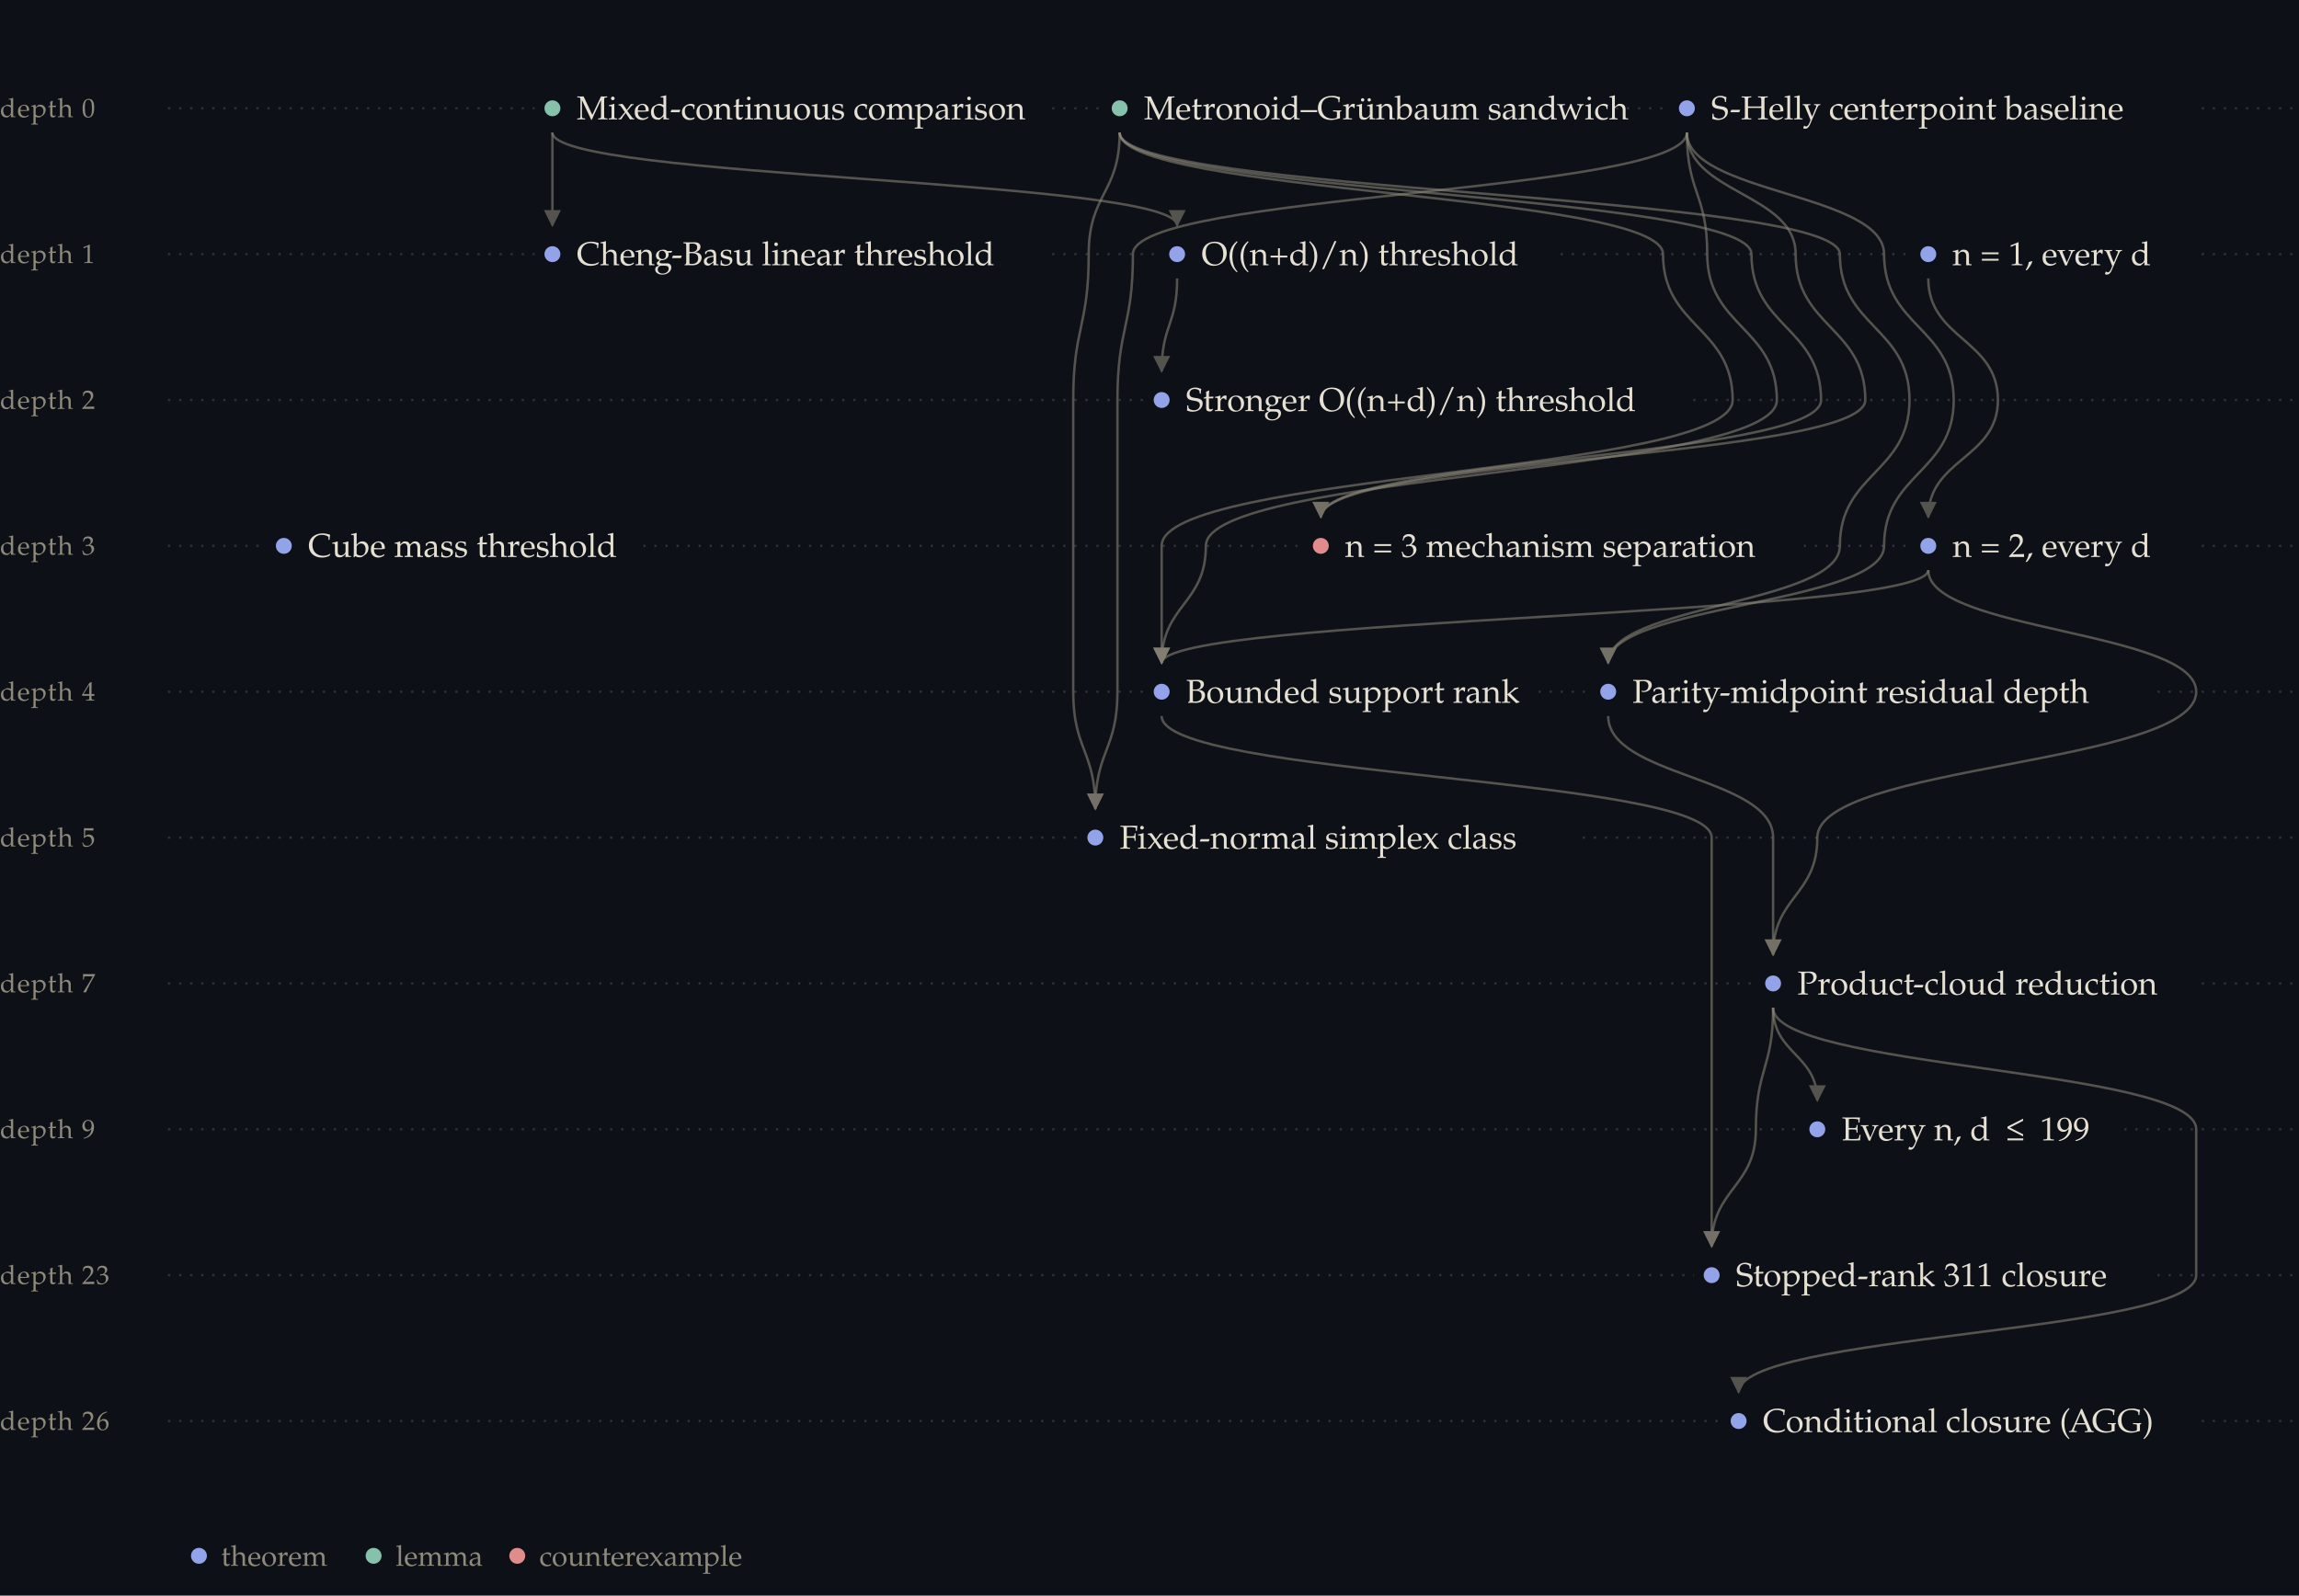
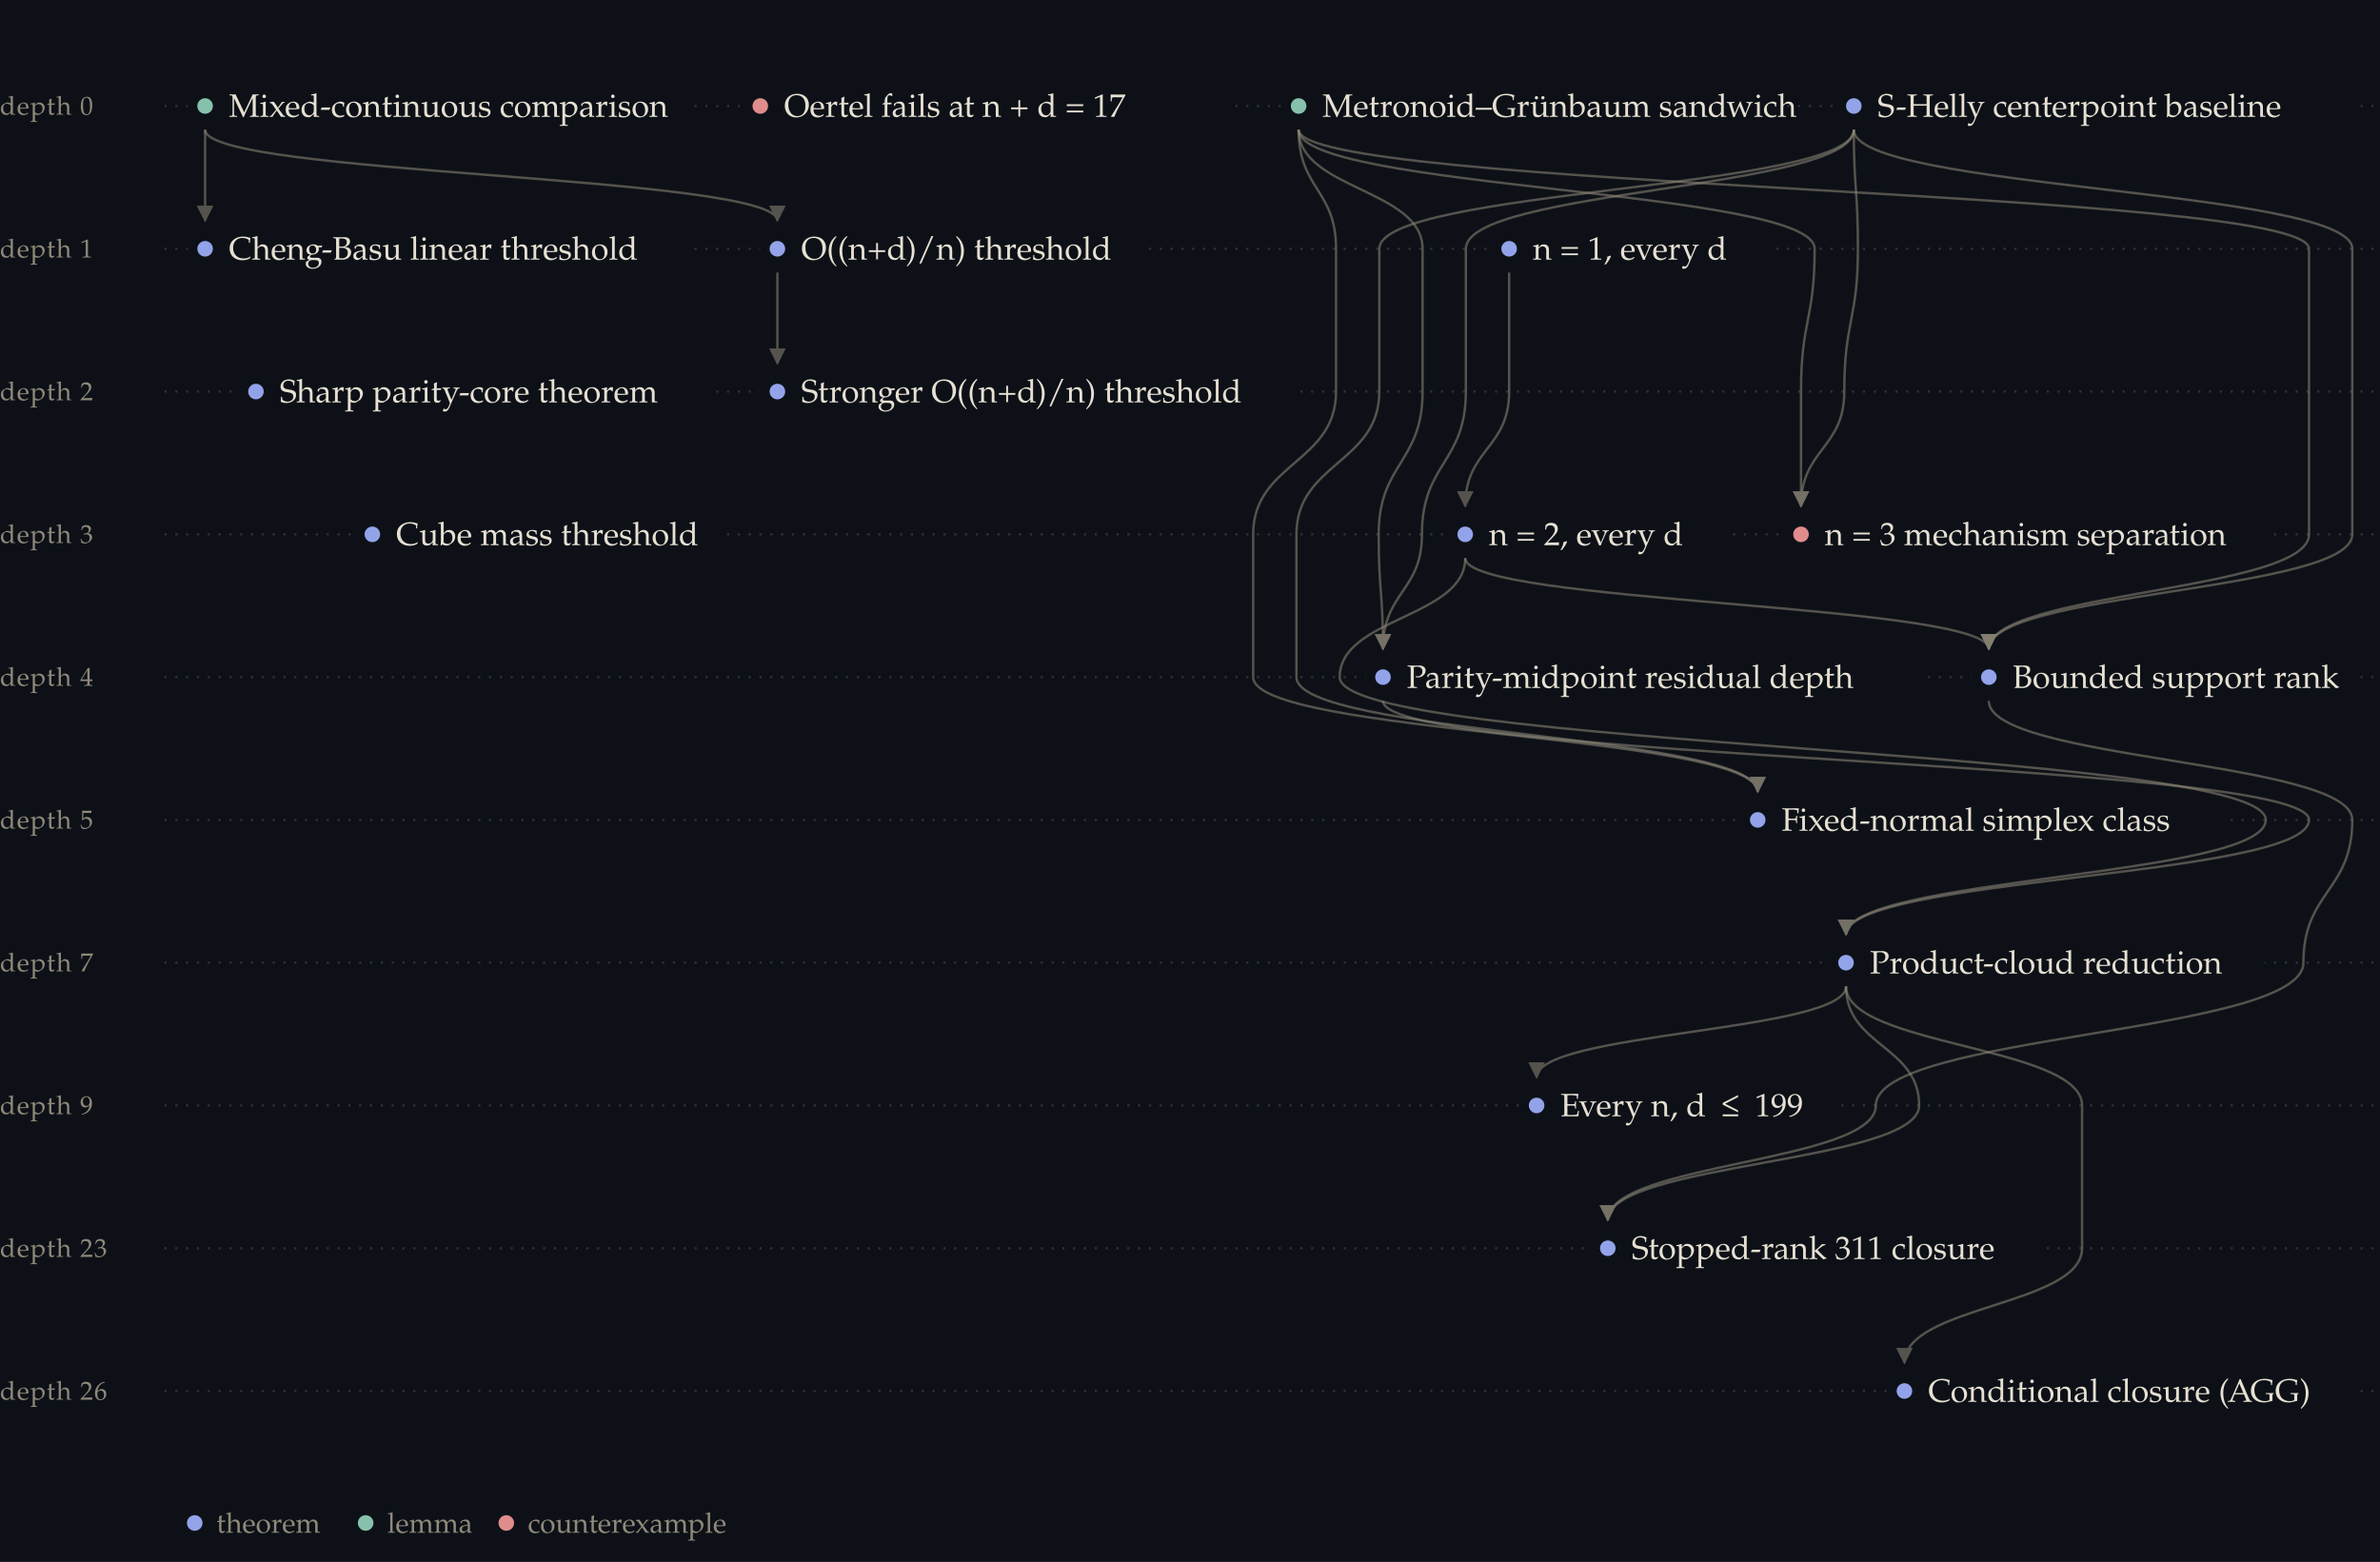
- <svg xmlns="http://www.w3.org/2000/svg" viewBox="0 0 1040 722" font-family="'Iowan Old Style', 'Palatino Linotype', Palatino, 'Book Antiqua', Georgia, serif">
-   <rect width="1040" height="722" fill="#0d1117" />
+ <svg xmlns="http://www.w3.org/2000/svg" viewBox="0 0 1100 722" font-family="'Iowan Old Style', 'Palatino Linotype', Palatino, 'Book Antiqua', Georgia, serif">
+   <rect width="1100" height="722" fill="#0d1117" />
  <defs>
    <marker id="m" viewBox="0 0 10 10" refX="9" refY="5" markerWidth="7" markerHeight="7" orient="auto">
      <path d="M0,0L10,5L0,10z" fill="#8f897a" />
    </marker>
  </defs>
-   <line x1="76" x2="1040" y1="49.0" y2="49.0" stroke="#30323a" stroke-dasharray="1 4" />
+   <line x1="76" x2="1100" y1="49.0" y2="49.0" stroke="#30323a" stroke-dasharray="1 4" />
  <text x="0" y="53.0" font-size="12" fill="#8f897a" letter-spacing=".04em" style="font-variant-caps:small-caps">depth 0</text>
-   <line x1="76" x2="1040" y1="115.0" y2="115.0" stroke="#30323a" stroke-dasharray="1 4" />
+   <line x1="76" x2="1100" y1="115.0" y2="115.0" stroke="#30323a" stroke-dasharray="1 4" />
  <text x="0" y="119.0" font-size="12" fill="#8f897a" letter-spacing=".04em" style="font-variant-caps:small-caps">depth 1</text>
-   <line x1="76" x2="1040" y1="181.0" y2="181.0" stroke="#30323a" stroke-dasharray="1 4" />
+   <line x1="76" x2="1100" y1="181.0" y2="181.0" stroke="#30323a" stroke-dasharray="1 4" />
  <text x="0" y="185.0" font-size="12" fill="#8f897a" letter-spacing=".04em" style="font-variant-caps:small-caps">depth 2</text>
-   <line x1="76" x2="1040" y1="247.0" y2="247.0" stroke="#30323a" stroke-dasharray="1 4" />
+   <line x1="76" x2="1100" y1="247.0" y2="247.0" stroke="#30323a" stroke-dasharray="1 4" />
  <text x="0" y="251.0" font-size="12" fill="#8f897a" letter-spacing=".04em" style="font-variant-caps:small-caps">depth 3</text>
-   <line x1="76" x2="1040" y1="313.0" y2="313.0" stroke="#30323a" stroke-dasharray="1 4" />
+   <line x1="76" x2="1100" y1="313.0" y2="313.0" stroke="#30323a" stroke-dasharray="1 4" />
  <text x="0" y="317.0" font-size="12" fill="#8f897a" letter-spacing=".04em" style="font-variant-caps:small-caps">depth 4</text>
-   <line x1="76" x2="1040" y1="379.0" y2="379.0" stroke="#30323a" stroke-dasharray="1 4" />
+   <line x1="76" x2="1100" y1="379.0" y2="379.0" stroke="#30323a" stroke-dasharray="1 4" />
  <text x="0" y="383.0" font-size="12" fill="#8f897a" letter-spacing=".04em" style="font-variant-caps:small-caps">depth 5</text>
-   <line x1="76" x2="1040" y1="445.0" y2="445.0" stroke="#30323a" stroke-dasharray="1 4" />
+   <line x1="76" x2="1100" y1="445.0" y2="445.0" stroke="#30323a" stroke-dasharray="1 4" />
  <text x="0" y="449.0" font-size="12" fill="#8f897a" letter-spacing=".04em" style="font-variant-caps:small-caps">depth 7</text>
-   <line x1="76" x2="1040" y1="511.0" y2="511.0" stroke="#30323a" stroke-dasharray="1 4" />
+   <line x1="76" x2="1100" y1="511.0" y2="511.0" stroke="#30323a" stroke-dasharray="1 4" />
  <text x="0" y="515.0" font-size="12" fill="#8f897a" letter-spacing=".04em" style="font-variant-caps:small-caps">depth 9</text>
-   <line x1="76" x2="1040" y1="577.0" y2="577.0" stroke="#30323a" stroke-dasharray="1 4" />
+   <line x1="76" x2="1100" y1="577.0" y2="577.0" stroke="#30323a" stroke-dasharray="1 4" />
  <text x="0" y="581.0" font-size="12" fill="#8f897a" letter-spacing=".04em" style="font-variant-caps:small-caps">depth 23</text>
-   <line x1="76" x2="1040" y1="643.0" y2="643.0" stroke="#30323a" stroke-dasharray="1 4" />
+   <line x1="76" x2="1100" y1="643.0" y2="643.0" stroke="#30323a" stroke-dasharray="1 4" />
  <text x="0" y="647.0" font-size="12" fill="#8f897a" letter-spacing=".04em" style="font-variant-caps:small-caps">depth 26</text>
-   <rect x="864.3" y="102.0" width="131.2" height="26" fill="#0d1117" />
-   <rect x="864.3" y="234.0" width="131.2" height="26" fill="#0d1117" />
-   <rect x="814.1" y="498.0" width="146.8" height="26" fill="#0d1117" />
-   <rect x="517.5" y="300.0" width="178.0" height="26" fill="#0d1117" />
-   <rect x="241.9" y="102.0" width="232.6" height="26" fill="#0d1117" />
-   <rect x="524.5" y="102.0" width="178.0" height="26" fill="#0d1117" />
-   <rect x="517.5" y="168.0" width="248.2" height="26" fill="#0d1117" />
-   <rect x="487.5" y="366.0" width="224.8" height="26" fill="#0d1117" />
-   <rect x="778.5" y="630.0" width="217.0" height="26" fill="#0d1117" />
-   <rect x="794.1" y="432.0" width="201.4" height="26" fill="#0d1117" />
-   <rect x="766.3" y="564.0" width="209.2" height="26" fill="#0d1117" />
-   <rect x="755.1" y="36.0" width="240.4" height="26" fill="#0d1117" />
-   <rect x="241.9" y="36.0" width="232.6" height="26" fill="#0d1117" />
-   <rect x="498.5" y="36.0" width="232.6" height="26" fill="#0d1117" />
-   <rect x="719.5" y="300.0" width="256.0" height="26" fill="#0d1117" />
-   <rect x="120.4" y="234.0" width="170.2" height="26" fill="#0d1117" />
-   <rect x="589.5" y="234.0" width="224.8" height="26" fill="#0d1117" />
-   <path d="M872.3,126.0C872.3,153.5 903.8,153.5 903.8,181.0C903.8,207.5 872.3,207.5 872.3,234.0" fill="none" stroke="#8f897a" stroke-width="1.1" opacity=".55" marker-end="url(#m)" />
-   <path d="M802.1,456.0C802.1,477.0 822.1,477.0 822.1,498.0" fill="none" stroke="#8f897a" stroke-width="1.1" opacity=".55" marker-end="url(#m)" />
-   <path d="M872.3,258.0C872.3,279.0 525.5,279.0 525.5,300.0" fill="none" stroke="#8f897a" stroke-width="1.1" opacity=".55" marker-end="url(#m)" />
-   <path d="M763.1,60.0C763.1,87.5 772.3,87.5 772.3,115.0C772.3,148.0 803.8,148.0 803.8,181.0C803.8,214.0 545.5,214.0 545.5,247.0C545.5,273.5 525.5,273.5 525.5,300.0" fill="none" stroke="#8f897a" stroke-width="1.1" opacity=".55" marker-end="url(#m)" />
-   <path d="M506.5,60.0C506.5,87.5 752.3,87.5 752.3,115.0C752.3,148.0 783.8,148.0 783.8,181.0C783.8,214.0 525.5,214.0 525.5,247.0C525.5,273.5 525.5,273.5 525.5,300.0" fill="none" stroke="#8f897a" stroke-width="1.1" opacity=".55" marker-end="url(#m)" />
-   <path d="M249.9,60.0C249.9,81.0 249.9,81.0 249.9,102.0" fill="none" stroke="#8f897a" stroke-width="1.1" opacity=".55" marker-end="url(#m)" />
-   <path d="M249.9,60.0C249.9,81.0 532.5,81.0 532.5,102.0" fill="none" stroke="#8f897a" stroke-width="1.1" opacity=".55" marker-end="url(#m)" />
-   <path d="M532.5,126.0C532.5,147.0 525.5,147.0 525.5,168.0" fill="none" stroke="#8f897a" stroke-width="1.1" opacity=".55" marker-end="url(#m)" />
-   <path d="M763.1,60.0C763.1,87.5 512.5,87.5 512.5,115.0C512.5,148.0 505.5,148.0 505.5,181.0C505.5,214.0 505.5,214.0 505.5,247.0C505.5,280.0 505.5,280.0 505.5,313.0C505.5,339.5 495.5,339.5 495.5,366.0" fill="none" stroke="#8f897a" stroke-width="1.1" opacity=".55" marker-end="url(#m)" />
-   <path d="M506.5,60.0C506.5,87.5 492.5,87.5 492.5,115.0C492.5,148.0 485.5,148.0 485.5,181.0C485.5,214.0 485.5,214.0 485.5,247.0C485.5,280.0 485.5,280.0 485.5,313.0C485.5,339.5 495.5,339.5 495.5,366.0" fill="none" stroke="#8f897a" stroke-width="1.1" opacity=".55" marker-end="url(#m)" />
-   <path d="M802.1,456.0C802.1,483.5 993.5,483.5 993.5,511.0C993.5,544.0 993.5,544.0 993.5,577.0C993.5,603.5 786.5,603.5 786.5,630.0" fill="none" stroke="#8f897a" stroke-width="1.1" opacity=".55" marker-end="url(#m)" />
-   <path d="M872.3,258.0C872.3,285.5 993.5,285.5 993.5,313.0C993.5,346.0 822.1,346.0 822.1,379.0C822.1,405.5 802.1,405.5 802.1,432.0" fill="none" stroke="#8f897a" stroke-width="1.1" opacity=".55" marker-end="url(#m)" />
-   <path d="M727.5,324.0C727.5,351.5 802.1,351.5 802.1,379.0C802.1,405.5 802.1,405.5 802.1,432.0" fill="none" stroke="#8f897a" stroke-width="1.1" opacity=".55" marker-end="url(#m)" />
-   <path d="M525.5,324.0C525.5,351.5 774.3,351.5 774.3,379.0C774.3,412.0 774.3,412.0 774.3,445.0C774.3,478.0 774.3,478.0 774.3,511.0C774.3,537.5 774.3,537.5 774.3,564.0" fill="none" stroke="#8f897a" stroke-width="1.1" opacity=".55" marker-end="url(#m)" />
-   <path d="M802.1,456.0C802.1,483.5 794.3,483.5 794.3,511.0C794.3,537.5 774.3,537.5 774.3,564.0" fill="none" stroke="#8f897a" stroke-width="1.1" opacity=".55" marker-end="url(#m)" />
-   <path d="M763.1,60.0C763.1,87.5 852.3,87.5 852.3,115.0C852.3,148.0 883.8,148.0 883.8,181.0C883.8,214.0 852.3,214.0 852.3,247.0C852.3,273.5 727.5,273.5 727.5,300.0" fill="none" stroke="#8f897a" stroke-width="1.1" opacity=".55" marker-end="url(#m)" />
-   <path d="M506.5,60.0C506.5,87.5 832.3,87.5 832.3,115.0C832.3,148.0 863.8,148.0 863.8,181.0C863.8,214.0 832.3,214.0 832.3,247.0C832.3,273.5 727.5,273.5 727.5,300.0" fill="none" stroke="#8f897a" stroke-width="1.1" opacity=".55" marker-end="url(#m)" />
-   <path d="M763.1,60.0C763.1,87.5 812.3,87.5 812.3,115.0C812.3,148.0 843.8,148.0 843.8,181.0C843.8,207.5 597.5,207.5 597.5,234.0" fill="none" stroke="#8f897a" stroke-width="1.1" opacity=".55" marker-end="url(#m)" />
-   <path d="M506.5,60.0C506.5,87.5 792.3,87.5 792.3,115.0C792.3,148.0 823.8,148.0 823.8,181.0C823.8,207.5 597.5,207.5 597.5,234.0" fill="none" stroke="#8f897a" stroke-width="1.1" opacity=".55" marker-end="url(#m)" />
-   <circle cx="872.3" cy="115.0" r="3.6" fill="#93a3ea" />
-   <text x="883.3" y="120.0" font-size="15" fill="#e6e0d3">n = 1, every d</text>
-   <circle cx="872.3" cy="247.0" r="3.6" fill="#93a3ea" />
-   <text x="883.3" y="252.0" font-size="15" fill="#e6e0d3">n = 2, every d</text>
-   <circle cx="822.1" cy="511.0" r="3.6" fill="#93a3ea" />
-   <text x="833.1" y="516.0" font-size="15" fill="#e6e0d3">Every n, d ≤ 199</text>
-   <circle cx="525.5" cy="313.0" r="3.6" fill="#93a3ea" />
-   <text x="536.5" y="318.0" font-size="15" fill="#e6e0d3">Bounded support rank</text>
-   <circle cx="249.9" cy="115.0" r="3.6" fill="#93a3ea" />
-   <text x="260.9" y="120.0" font-size="15" fill="#e6e0d3">Cheng-Basu linear threshold</text>
-   <circle cx="532.5" cy="115.0" r="3.6" fill="#93a3ea" />
-   <text x="543.5" y="120.0" font-size="15" fill="#e6e0d3">O((n+d)/n) threshold</text>
-   <circle cx="525.5" cy="181.0" r="3.6" fill="#93a3ea" />
-   <text x="536.5" y="186.0" font-size="15" fill="#e6e0d3">Stronger O((n+d)/n) threshold</text>
-   <circle cx="495.5" cy="379.0" r="3.6" fill="#93a3ea" />
-   <text x="506.5" y="384.0" font-size="15" fill="#e6e0d3">Fixed-normal simplex class</text>
-   <circle cx="786.5" cy="643.0" r="3.6" fill="#93a3ea" />
-   <text x="797.5" y="648.0" font-size="15" fill="#e6e0d3">Conditional closure (AGG)</text>
-   <circle cx="802.1" cy="445.0" r="3.6" fill="#93a3ea" />
-   <text x="813.1" y="450.0" font-size="15" fill="#e6e0d3">Product-cloud reduction</text>
-   <circle cx="774.3" cy="577.0" r="3.6" fill="#93a3ea" />
-   <text x="785.3" y="582.0" font-size="15" fill="#e6e0d3">Stopped-rank 311 closure</text>
-   <circle cx="763.1" cy="49.0" r="3.6" fill="#93a3ea" />
-   <text x="774.1" y="54.0" font-size="15" fill="#e6e0d3">S-Helly centerpoint baseline</text>
-   <circle cx="249.9" cy="49.0" r="3.6" fill="#86c2ab" />
-   <text x="260.9" y="54.0" font-size="15" fill="#e6e0d3">Mixed-continuous comparison</text>
-   <circle cx="506.5" cy="49.0" r="3.6" fill="#86c2ab" />
-   <text x="517.5" y="54.0" font-size="15" fill="#e6e0d3">Metronoid–Grünbaum sandwich</text>
-   <circle cx="727.5" cy="313.0" r="3.6" fill="#93a3ea" />
-   <text x="738.5" y="318.0" font-size="15" fill="#e6e0d3">Parity-midpoint residual depth</text>
-   <circle cx="128.4" cy="247.0" r="3.6" fill="#93a3ea" />
-   <text x="139.4" y="252.0" font-size="15" fill="#e6e0d3">Cube mass threshold</text>
-   <circle cx="597.5" cy="247.0" r="3.6" fill="#e08c8c" />
-   <text x="608.5" y="252.0" font-size="15" fill="#e6e0d3">n = 3 mechanism separation</text>
+   <rect x="689.5" y="102.0" width="131.2" height="26" fill="#0d1117" />
+   <rect x="669.2" y="234.0" width="131.2" height="26" fill="#0d1117" />
+   <rect x="702.2" y="498.0" width="146.8" height="26" fill="#0d1117" />
+   <rect x="911.2" y="300.0" width="178.0" height="26" fill="#0d1117" />
+   <rect x="86.8" y="102.0" width="232.6" height="26" fill="#0d1117" />
+   <rect x="351.3" y="102.0" width="178.0" height="26" fill="#0d1117" />
+   <rect x="351.3" y="168.0" width="248.2" height="26" fill="#0d1117" />
+   <rect x="804.4" y="366.0" width="224.8" height="26" fill="#0d1117" />
+   <rect x="872.2" y="630.0" width="217.0" height="26" fill="#0d1117" />
+   <rect x="845.2" y="432.0" width="201.4" height="26" fill="#0d1117" />
+   <rect x="735.1" y="564.0" width="209.2" height="26" fill="#0d1117" />
+   <rect x="848.8" y="36.0" width="240.4" height="26" fill="#0d1117" />
+   <rect x="86.8" y="36.0" width="232.6" height="26" fill="#0d1117" />
+   <rect x="592.2" y="36.0" width="232.6" height="26" fill="#0d1117" />
+   <rect x="631.2" y="300.0" width="256.0" height="26" fill="#0d1117" />
+   <rect x="164.1" y="234.0" width="170.2" height="26" fill="#0d1117" />
+   <rect x="824.4" y="234.0" width="224.8" height="26" fill="#0d1117" />
+   <rect x="343.4" y="36.0" width="224.8" height="26" fill="#0d1117" />
+   <rect x="110.3" y="168.0" width="217.0" height="26" fill="#0d1117" />
+   <path d="M697.5,126.0C697.5,153.5 697.5,153.5 697.5,181.0C697.5,207.5 677.2,207.5 677.2,234.0" fill="none" stroke="#8f897a" stroke-width="1.1" opacity=".55" marker-end="url(#m)" />
+   <path d="M853.2,456.0C853.2,477.0 710.2,477.0 710.2,498.0" fill="none" stroke="#8f897a" stroke-width="1.1" opacity=".55" marker-end="url(#m)" />
+   <path d="M677.2,258.0C677.2,279.0 919.2,279.0 919.2,300.0" fill="none" stroke="#8f897a" stroke-width="1.1" opacity=".55" marker-end="url(#m)" />
+   <path d="M856.8,60.0C856.8,87.5 1087.2,87.5 1087.2,115.0C1087.2,148.0 1087.2,148.0 1087.2,181.0C1087.2,214.0 1087.2,214.0 1087.2,247.0C1087.2,273.5 919.2,273.5 919.2,300.0" fill="none" stroke="#8f897a" stroke-width="1.1" opacity=".55" marker-end="url(#m)" />
+   <path d="M600.2,60.0C600.2,87.5 1067.2,87.5 1067.2,115.0C1067.2,148.0 1067.2,148.0 1067.2,181.0C1067.2,214.0 1067.2,214.0 1067.2,247.0C1067.2,273.5 919.2,273.5 919.2,300.0" fill="none" stroke="#8f897a" stroke-width="1.1" opacity=".55" marker-end="url(#m)" />
+   <path d="M94.8,60.0C94.8,81.0 94.8,81.0 94.8,102.0" fill="none" stroke="#8f897a" stroke-width="1.1" opacity=".55" marker-end="url(#m)" />
+   <path d="M94.8,60.0C94.8,81.0 359.3,81.0 359.3,102.0" fill="none" stroke="#8f897a" stroke-width="1.1" opacity=".55" marker-end="url(#m)" />
+   <path d="M359.3,126.0C359.3,147.0 359.3,147.0 359.3,168.0" fill="none" stroke="#8f897a" stroke-width="1.1" opacity=".55" marker-end="url(#m)" />
+   <path d="M856.8,60.0C856.8,87.5 637.5,87.5 637.5,115.0C637.5,148.0 637.5,148.0 637.5,181.0C637.5,214.0 599.2,214.0 599.2,247.0C599.2,280.0 599.2,280.0 599.2,313.0C599.2,339.5 812.4,339.5 812.4,366.0" fill="none" stroke="#8f897a" stroke-width="1.1" opacity=".55" marker-end="url(#m)" />
+   <path d="M600.2,60.0C600.2,87.5 617.5,87.5 617.5,115.0C617.5,148.0 617.5,148.0 617.5,181.0C617.5,214.0 579.2,214.0 579.2,247.0C579.2,280.0 579.2,280.0 579.2,313.0C579.2,339.5 812.4,339.5 812.4,366.0" fill="none" stroke="#8f897a" stroke-width="1.1" opacity=".55" marker-end="url(#m)" />
+   <path d="M853.2,456.0C853.2,483.5 962.3,483.5 962.3,511.0C962.3,544.0 962.3,544.0 962.3,577.0C962.3,603.5 880.2,603.5 880.2,630.0" fill="none" stroke="#8f897a" stroke-width="1.1" opacity=".55" marker-end="url(#m)" />
+   <path d="M677.2,258.0C677.2,285.5 619.2,285.5 619.2,313.0C619.2,346.0 1047.2,346.0 1047.2,379.0C1047.2,405.5 853.2,405.5 853.2,432.0" fill="none" stroke="#8f897a" stroke-width="1.1" opacity=".55" marker-end="url(#m)" />
+   <path d="M639.2,324.0C639.2,351.5 1067.2,351.5 1067.2,379.0C1067.2,405.5 853.2,405.5 853.2,432.0" fill="none" stroke="#8f897a" stroke-width="1.1" opacity=".55" marker-end="url(#m)" />
+   <path d="M919.2,324.0C919.2,351.5 1087.2,351.5 1087.2,379.0C1087.2,412.0 1064.6,412.0 1064.6,445.0C1064.6,478.0 867.0,478.0 867.0,511.0C867.0,537.5 743.1,537.5 743.1,564.0" fill="none" stroke="#8f897a" stroke-width="1.1" opacity=".55" marker-end="url(#m)" />
+   <path d="M853.2,456.0C853.2,483.5 887.0,483.5 887.0,511.0C887.0,537.5 743.1,537.5 743.1,564.0" fill="none" stroke="#8f897a" stroke-width="1.1" opacity=".55" marker-end="url(#m)" />
+   <path d="M856.8,60.0C856.8,87.5 677.5,87.5 677.5,115.0C677.5,148.0 677.5,148.0 677.5,181.0C677.5,214.0 657.2,214.0 657.2,247.0C657.2,273.5 639.2,273.5 639.2,300.0" fill="none" stroke="#8f897a" stroke-width="1.1" opacity=".55" marker-end="url(#m)" />
+   <path d="M600.2,60.0C600.2,87.5 657.5,87.5 657.5,115.0C657.5,148.0 657.5,148.0 657.5,181.0C657.5,214.0 637.2,214.0 637.2,247.0C637.2,273.5 639.2,273.5 639.2,300.0" fill="none" stroke="#8f897a" stroke-width="1.1" opacity=".55" marker-end="url(#m)" />
+   <path d="M856.8,60.0C856.8,87.5 858.7,87.5 858.7,115.0C858.7,148.0 852.4,148.0 852.4,181.0C852.4,207.5 832.4,207.5 832.4,234.0" fill="none" stroke="#8f897a" stroke-width="1.1" opacity=".55" marker-end="url(#m)" />
+   <path d="M600.2,60.0C600.2,87.5 838.7,87.5 838.7,115.0C838.7,148.0 832.4,148.0 832.4,181.0C832.4,207.5 832.4,207.5 832.4,234.0" fill="none" stroke="#8f897a" stroke-width="1.1" opacity=".55" marker-end="url(#m)" />
+   <circle cx="697.5" cy="115.0" r="3.6" fill="#93a3ea" />
+   <text x="708.5" y="120.0" font-size="15" fill="#e6e0d3">n = 1, every d</text>
+   <circle cx="677.2" cy="247.0" r="3.6" fill="#93a3ea" />
+   <text x="688.2" y="252.0" font-size="15" fill="#e6e0d3">n = 2, every d</text>
+   <circle cx="710.2" cy="511.0" r="3.6" fill="#93a3ea" />
+   <text x="721.2" y="516.0" font-size="15" fill="#e6e0d3">Every n, d ≤ 199</text>
+   <circle cx="919.2" cy="313.0" r="3.6" fill="#93a3ea" />
+   <text x="930.2" y="318.0" font-size="15" fill="#e6e0d3">Bounded support rank</text>
+   <circle cx="94.8" cy="115.0" r="3.6" fill="#93a3ea" />
+   <text x="105.8" y="120.0" font-size="15" fill="#e6e0d3">Cheng-Basu linear threshold</text>
+   <circle cx="359.3" cy="115.0" r="3.6" fill="#93a3ea" />
+   <text x="370.3" y="120.0" font-size="15" fill="#e6e0d3">O((n+d)/n) threshold</text>
+   <circle cx="359.3" cy="181.0" r="3.6" fill="#93a3ea" />
+   <text x="370.3" y="186.0" font-size="15" fill="#e6e0d3">Stronger O((n+d)/n) threshold</text>
+   <circle cx="812.4" cy="379.0" r="3.6" fill="#93a3ea" />
+   <text x="823.4" y="384.0" font-size="15" fill="#e6e0d3">Fixed-normal simplex class</text>
+   <circle cx="880.2" cy="643.0" r="3.6" fill="#93a3ea" />
+   <text x="891.2" y="648.0" font-size="15" fill="#e6e0d3">Conditional closure (AGG)</text>
+   <circle cx="853.2" cy="445.0" r="3.6" fill="#93a3ea" />
+   <text x="864.2" y="450.0" font-size="15" fill="#e6e0d3">Product-cloud reduction</text>
+   <circle cx="743.1" cy="577.0" r="3.6" fill="#93a3ea" />
+   <text x="754.1" y="582.0" font-size="15" fill="#e6e0d3">Stopped-rank 311 closure</text>
+   <circle cx="856.8" cy="49.0" r="3.6" fill="#93a3ea" />
+   <text x="867.8" y="54.0" font-size="15" fill="#e6e0d3">S-Helly centerpoint baseline</text>
+   <circle cx="94.8" cy="49.0" r="3.6" fill="#86c2ab" />
+   <text x="105.8" y="54.0" font-size="15" fill="#e6e0d3">Mixed-continuous comparison</text>
+   <circle cx="600.2" cy="49.0" r="3.6" fill="#86c2ab" />
+   <text x="611.2" y="54.0" font-size="15" fill="#e6e0d3">Metronoid–Grünbaum sandwich</text>
+   <circle cx="639.2" cy="313.0" r="3.6" fill="#93a3ea" />
+   <text x="650.2" y="318.0" font-size="15" fill="#e6e0d3">Parity-midpoint residual depth</text>
+   <circle cx="172.1" cy="247.0" r="3.6" fill="#93a3ea" />
+   <text x="183.1" y="252.0" font-size="15" fill="#e6e0d3">Cube mass threshold</text>
+   <circle cx="832.4" cy="247.0" r="3.6" fill="#e08c8c" />
+   <text x="843.4" y="252.0" font-size="15" fill="#e6e0d3">n = 3 mechanism separation</text>
+   <circle cx="351.4" cy="49.0" r="3.6" fill="#e08c8c" />
+   <text x="362.4" y="54.0" font-size="15" fill="#e6e0d3">Oertel fails at n + d = 17</text>
+   <circle cx="118.3" cy="181.0" r="3.6" fill="#93a3ea" />
+   <text x="129.3" y="186.0" font-size="15" fill="#e6e0d3">Sharp parity-core theorem</text>
  <circle cx="90" cy="704" r="3.6" fill="#93a3ea" />
  <text x="100" y="708.5" font-size="13" fill="#8f897a">theorem</text>
  <circle cx="169" cy="704" r="3.6" fill="#86c2ab" />
  <text x="179" y="708.5" font-size="13" fill="#8f897a">lemma</text>
  <circle cx="234" cy="704" r="3.6" fill="#e08c8c" />
  <text x="244" y="708.5" font-size="13" fill="#8f897a">counterexample</text>
</svg>
